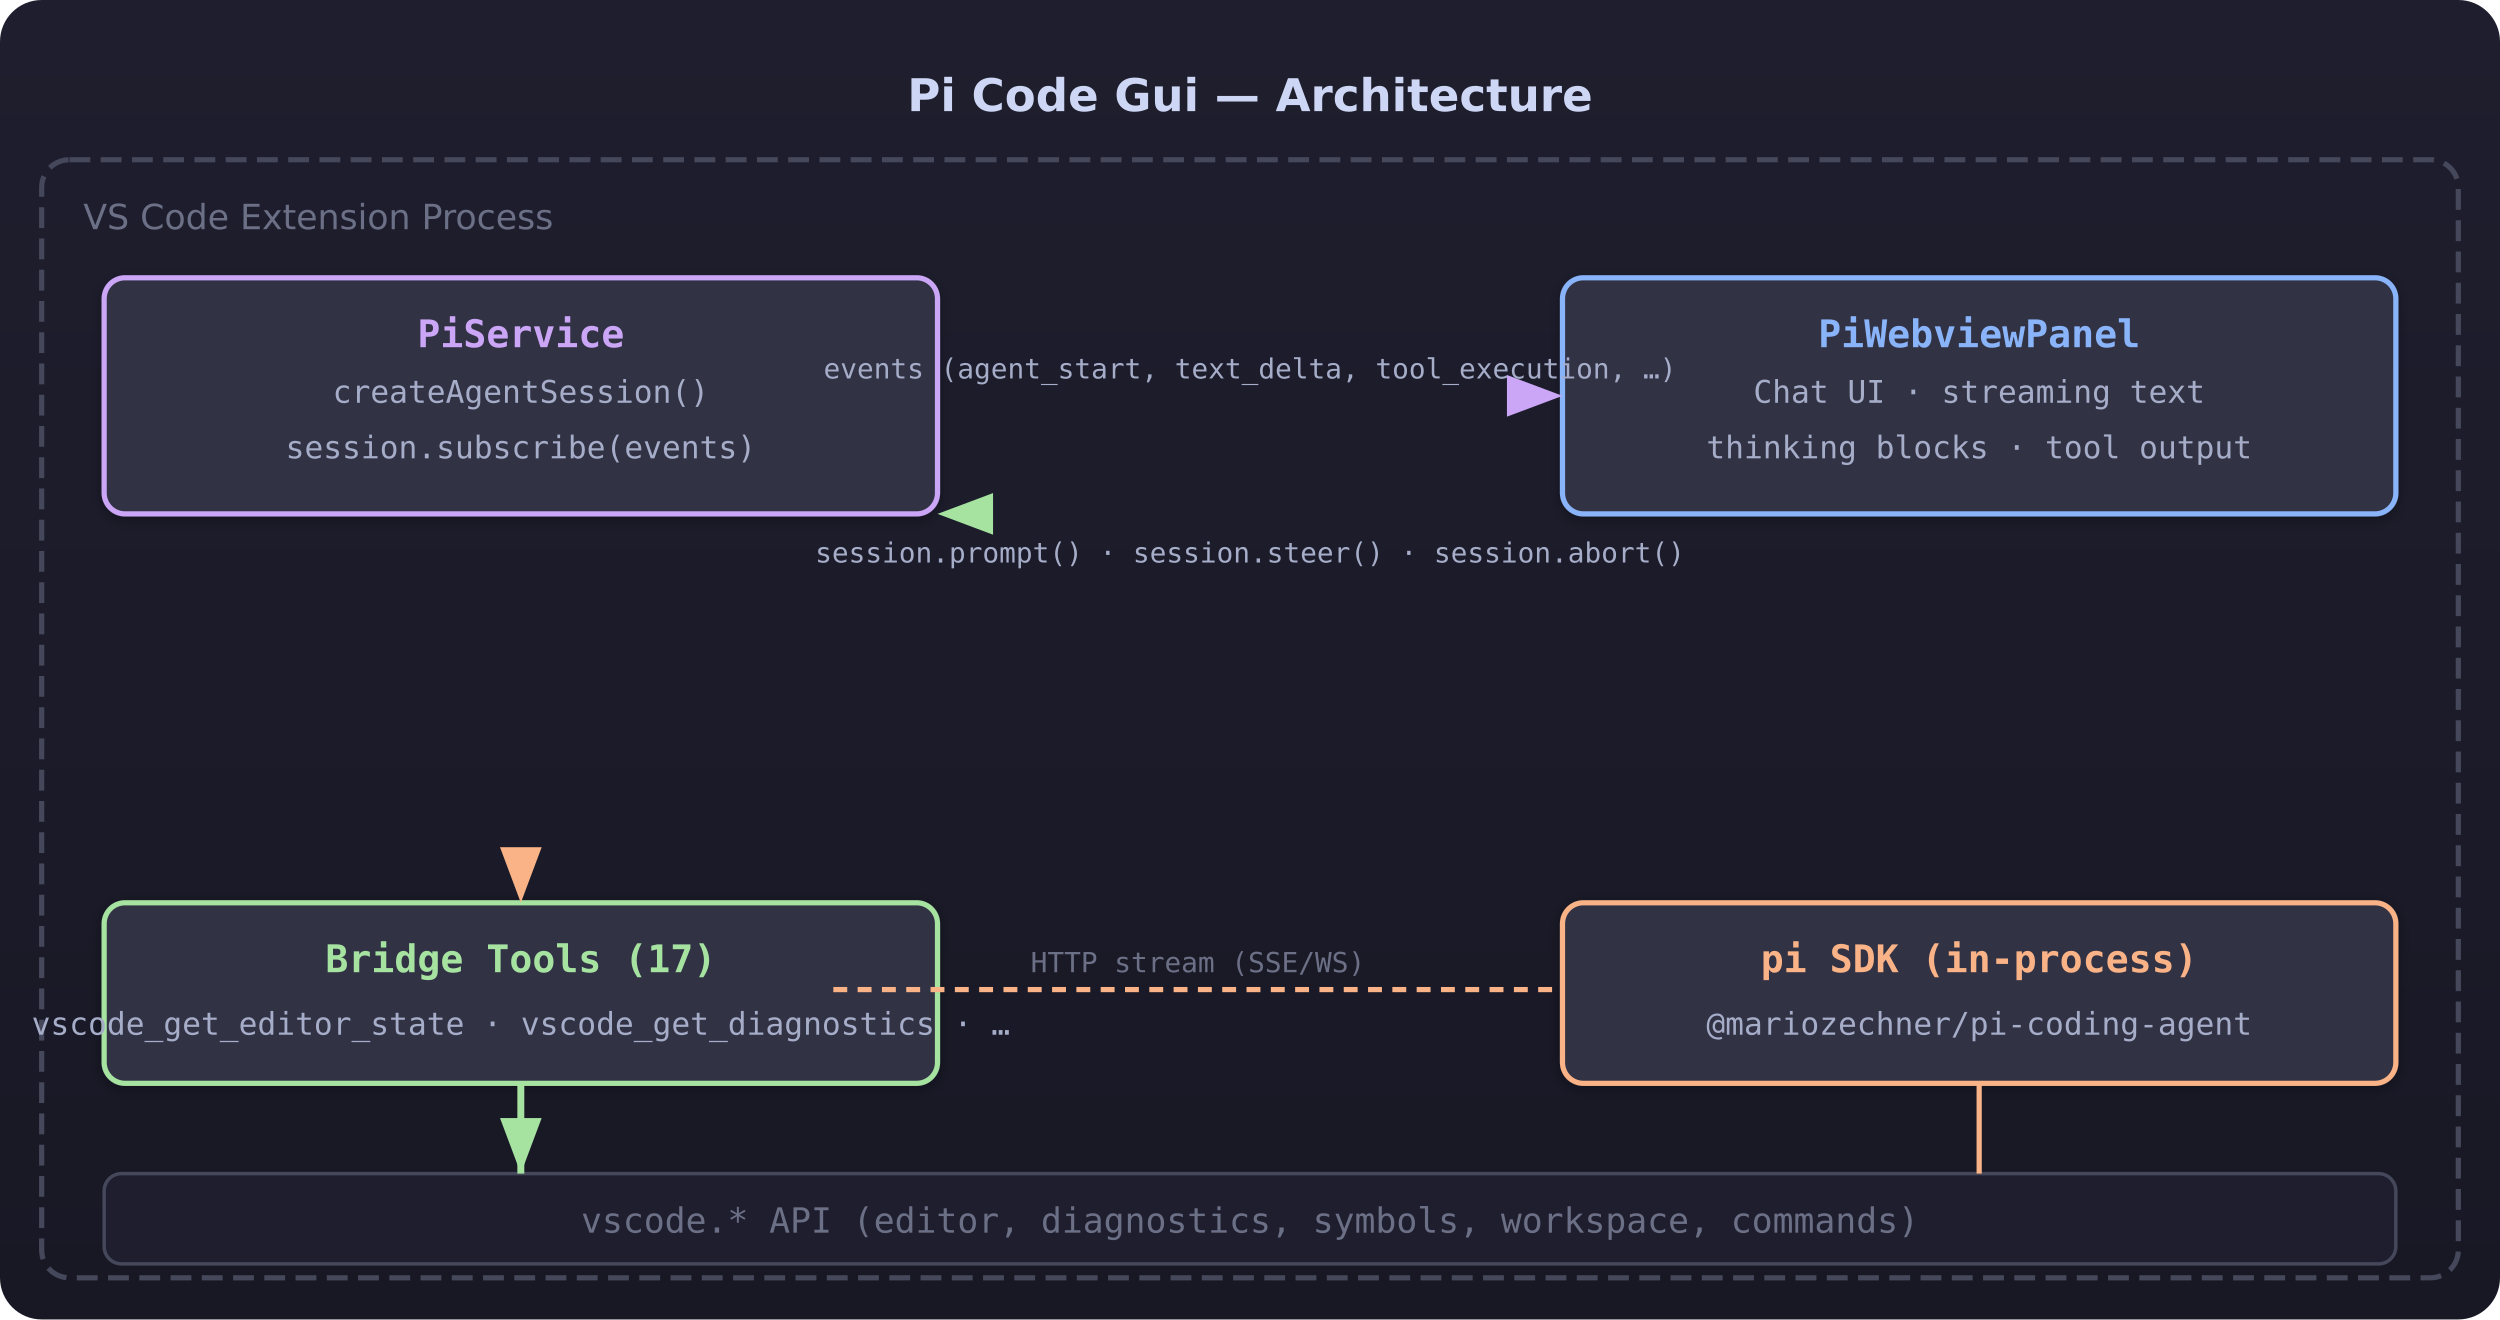
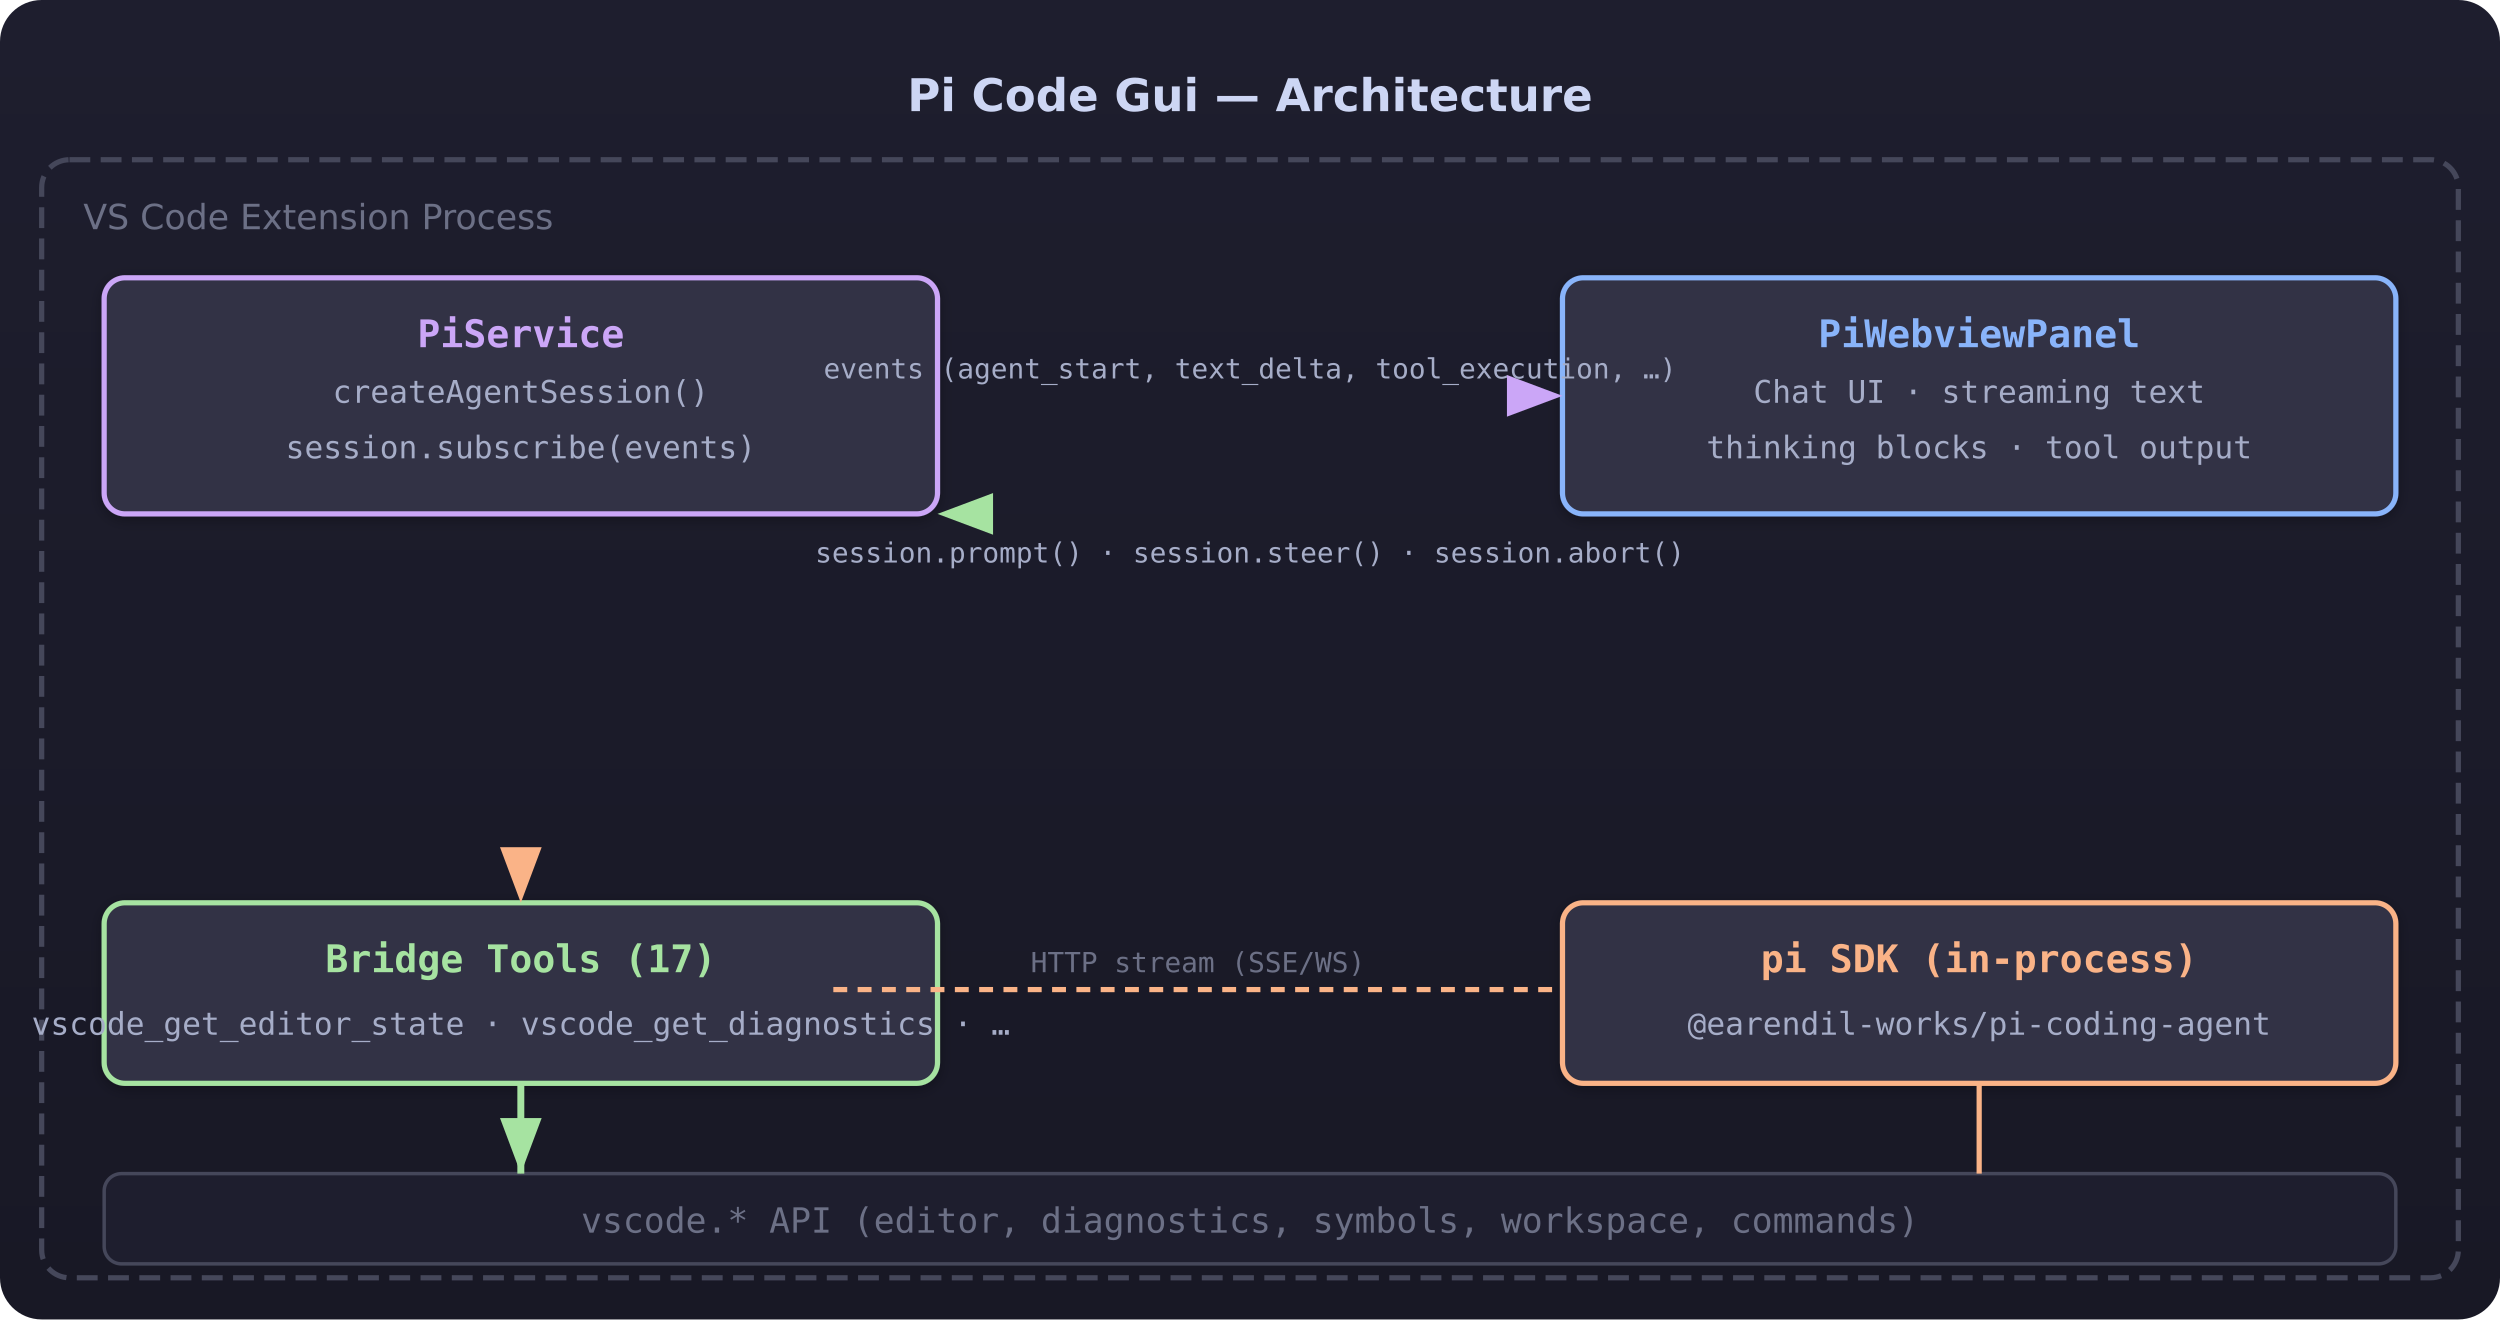
<svg xmlns="http://www.w3.org/2000/svg" viewBox="0 0 720 380" width="720" height="380">
  <defs>
    <linearGradient id="bg" x1="0" y1="0" x2="0" y2="1">
      <stop offset="0%" stop-color="#1e1e2e" />
      <stop offset="100%" stop-color="#181825" />
    </linearGradient>
    <linearGradient id="accent" x1="0" y1="0" x2="1" y2="0">
      <stop offset="0%" stop-color="#cba6f7" />
      <stop offset="100%" stop-color="#89b4fa" />
    </linearGradient>
    <linearGradient id="green" x1="0" y1="0" x2="1" y2="0">
      <stop offset="0%" stop-color="#a6e3a1" />
      <stop offset="100%" stop-color="#94e2d5" />
    </linearGradient>
    <linearGradient id="yellow" x1="0" y1="0" x2="1" y2="0">
      <stop offset="0%" stop-color="#f9e2af" />
      <stop offset="100%" stop-color="#fab387" />
    </linearGradient>
    <filter id="shadow">
      <feDropShadow dx="0" dy="1" stdDeviation="2" flood-color="#000" flood-opacity="0.3" />
    </filter>
  </defs>
  <rect width="720" height="380" fill="url(#bg)" rx="12" />
  <text x="360" y="32" text-anchor="middle" fill="#cdd6f4" font-family="DejaVu Sans" font-size="13" font-weight="600">Pi Code Gui — Architecture</text>
  <rect x="12" y="46" width="696" height="322" rx="8" fill="none" stroke="#45475a" stroke-width="1.5" stroke-dasharray="6,3" />
  <text x="24" y="66" fill="#6c7086" font-family="DejaVu Sans" font-size="10">VS Code Extension Process</text>
  <rect x="30" y="80" width="240" height="68" rx="6" fill="#313244" stroke="#cba6f7" stroke-width="1.5" filter="url(#shadow)" />
  <text x="150" y="100" text-anchor="middle" fill="#cba6f7" font-family="DejaVu Sans Mono" font-size="11" font-weight="700">PiService</text>
  <text x="150" y="116" text-anchor="middle" fill="#a6adc8" font-family="DejaVu Sans Mono" font-size="9">createAgentSession()</text>
  <text x="150" y="132" text-anchor="middle" fill="#a6adc8" font-family="DejaVu Sans Mono" font-size="9">session.subscribe(events)</text>
  <rect x="450" y="80" width="240" height="68" rx="6" fill="#313244" stroke="#89b4fa" stroke-width="1.5" filter="url(#shadow)" />
  <text x="570" y="100" text-anchor="middle" fill="#89b4fa" font-family="DejaVu Sans Mono" font-size="11" font-weight="700">PiWebviewPanel</text>
  <text x="570" y="116" text-anchor="middle" fill="#a6adc8" font-family="DejaVu Sans Mono" font-size="9">Chat UI · streaming text</text>
  <text x="570" y="132" text-anchor="middle" fill="#a6adc8" font-family="DejaVu Sans Mono" font-size="9">thinking blocks · tool output</text>
  <rect x="30" y="260" width="240" height="52" rx="6" fill="#313244" stroke="#a6e3a1" stroke-width="1.5" filter="url(#shadow)" />
  <text x="150" y="280" text-anchor="middle" fill="#a6e3a1" font-family="DejaVu Sans Mono" font-size="11" font-weight="700">Bridge Tools (17)</text>
  <text x="150" y="298" text-anchor="middle" fill="#a6adc8" font-family="DejaVu Sans Mono" font-size="9">vscode_get_editor_state · vscode_get_diagnostics · …</text>
  <rect x="450" y="260" width="240" height="52" rx="6" fill="#313244" stroke="#fab387" stroke-width="1.5" filter="url(#shadow)" />
  <text x="570" y="280" text-anchor="middle" fill="#fab387" font-family="DejaVu Sans Mono" font-size="11" font-weight="700">pi SDK (in-process)</text>
-   <text x="570" y="298" text-anchor="middle" fill="#a6adc8" font-family="DejaVu Sans Mono" font-size="9">@mariozechner/pi-coding-agent</text>
+   <text x="570" y="298" text-anchor="middle" fill="#a6adc8" font-family="DejaVu Sans Mono" font-size="9">@earendil-works/pi-coding-agent</text>
  <rect x="30" y="338" width="660" height="26" rx="5" fill="#1e1e2e" stroke="#45475a" stroke-width="1" />
  <text x="360" y="355" text-anchor="middle" fill="#6c7086" font-family="DejaVu Sans Mono" font-size="10">vscode.* API (editor, diagnostics, symbols, workspace, commands)</text>
  <line x1="270" y1="114" x2="450" y2="114" stroke="url(#accent)" stroke-width="2" marker-end="url(#arrowPurple)" />
  <defs>
    <marker id="arrowPurple" markerWidth="8" markerHeight="6" refX="8" refY="3" orient="auto">
      <path d="M0,0 L8,3 L0,6 Z" fill="#cba6f7" />
    </marker>
  </defs>
  <text x="360" y="109" text-anchor="middle" fill="#a6adc8" font-family="DejaVu Sans Mono" font-size="8">events (agent_start, text_delta, tool_execution, …)</text>
  <line x1="450" y1="148" x2="270" y2="148" stroke="url(#green)" stroke-width="2" marker-end="url(#arrowGreen)" />
  <defs>
    <marker id="arrowGreen" markerWidth="8" markerHeight="6" refX="8" refY="3" orient="auto">
      <path d="M0,0 L8,3 L0,6 Z" fill="#a6e3a1" />
    </marker>
  </defs>
  <text x="360" y="162" text-anchor="middle" fill="#a6adc8" font-family="DejaVu Sans Mono" font-size="8">session.prompt() · session.steer() · session.abort()</text>
  <line x1="150" y1="148" x2="150" y2="260" stroke="url(#yellow)" stroke-width="2" marker-end="url(#arrowYellow)" />
  <defs>
    <marker id="arrowYellow" markerWidth="8" markerHeight="6" refX="8" refY="3" orient="auto">
      <path d="M0,0 L8,3 L0,6 Z" fill="#fab387" />
    </marker>
  </defs>
  <line x1="240" y1="285" x2="450" y2="285" stroke="#fab387" stroke-width="1.5" stroke-dasharray="4,3" />
  <text x="345" y="280" text-anchor="middle" fill="#6c7086" font-family="DejaVu Sans Mono" font-size="8">HTTP stream (SSE/WS)</text>
  <line x1="150" y1="312" x2="150" y2="338" stroke="#a6e3a1" stroke-width="2" marker-end="url(#arrowGreen)" />
  <line x1="570" y1="312" x2="570" y2="338" stroke="#fab387" stroke-width="1.5" />
</svg>
